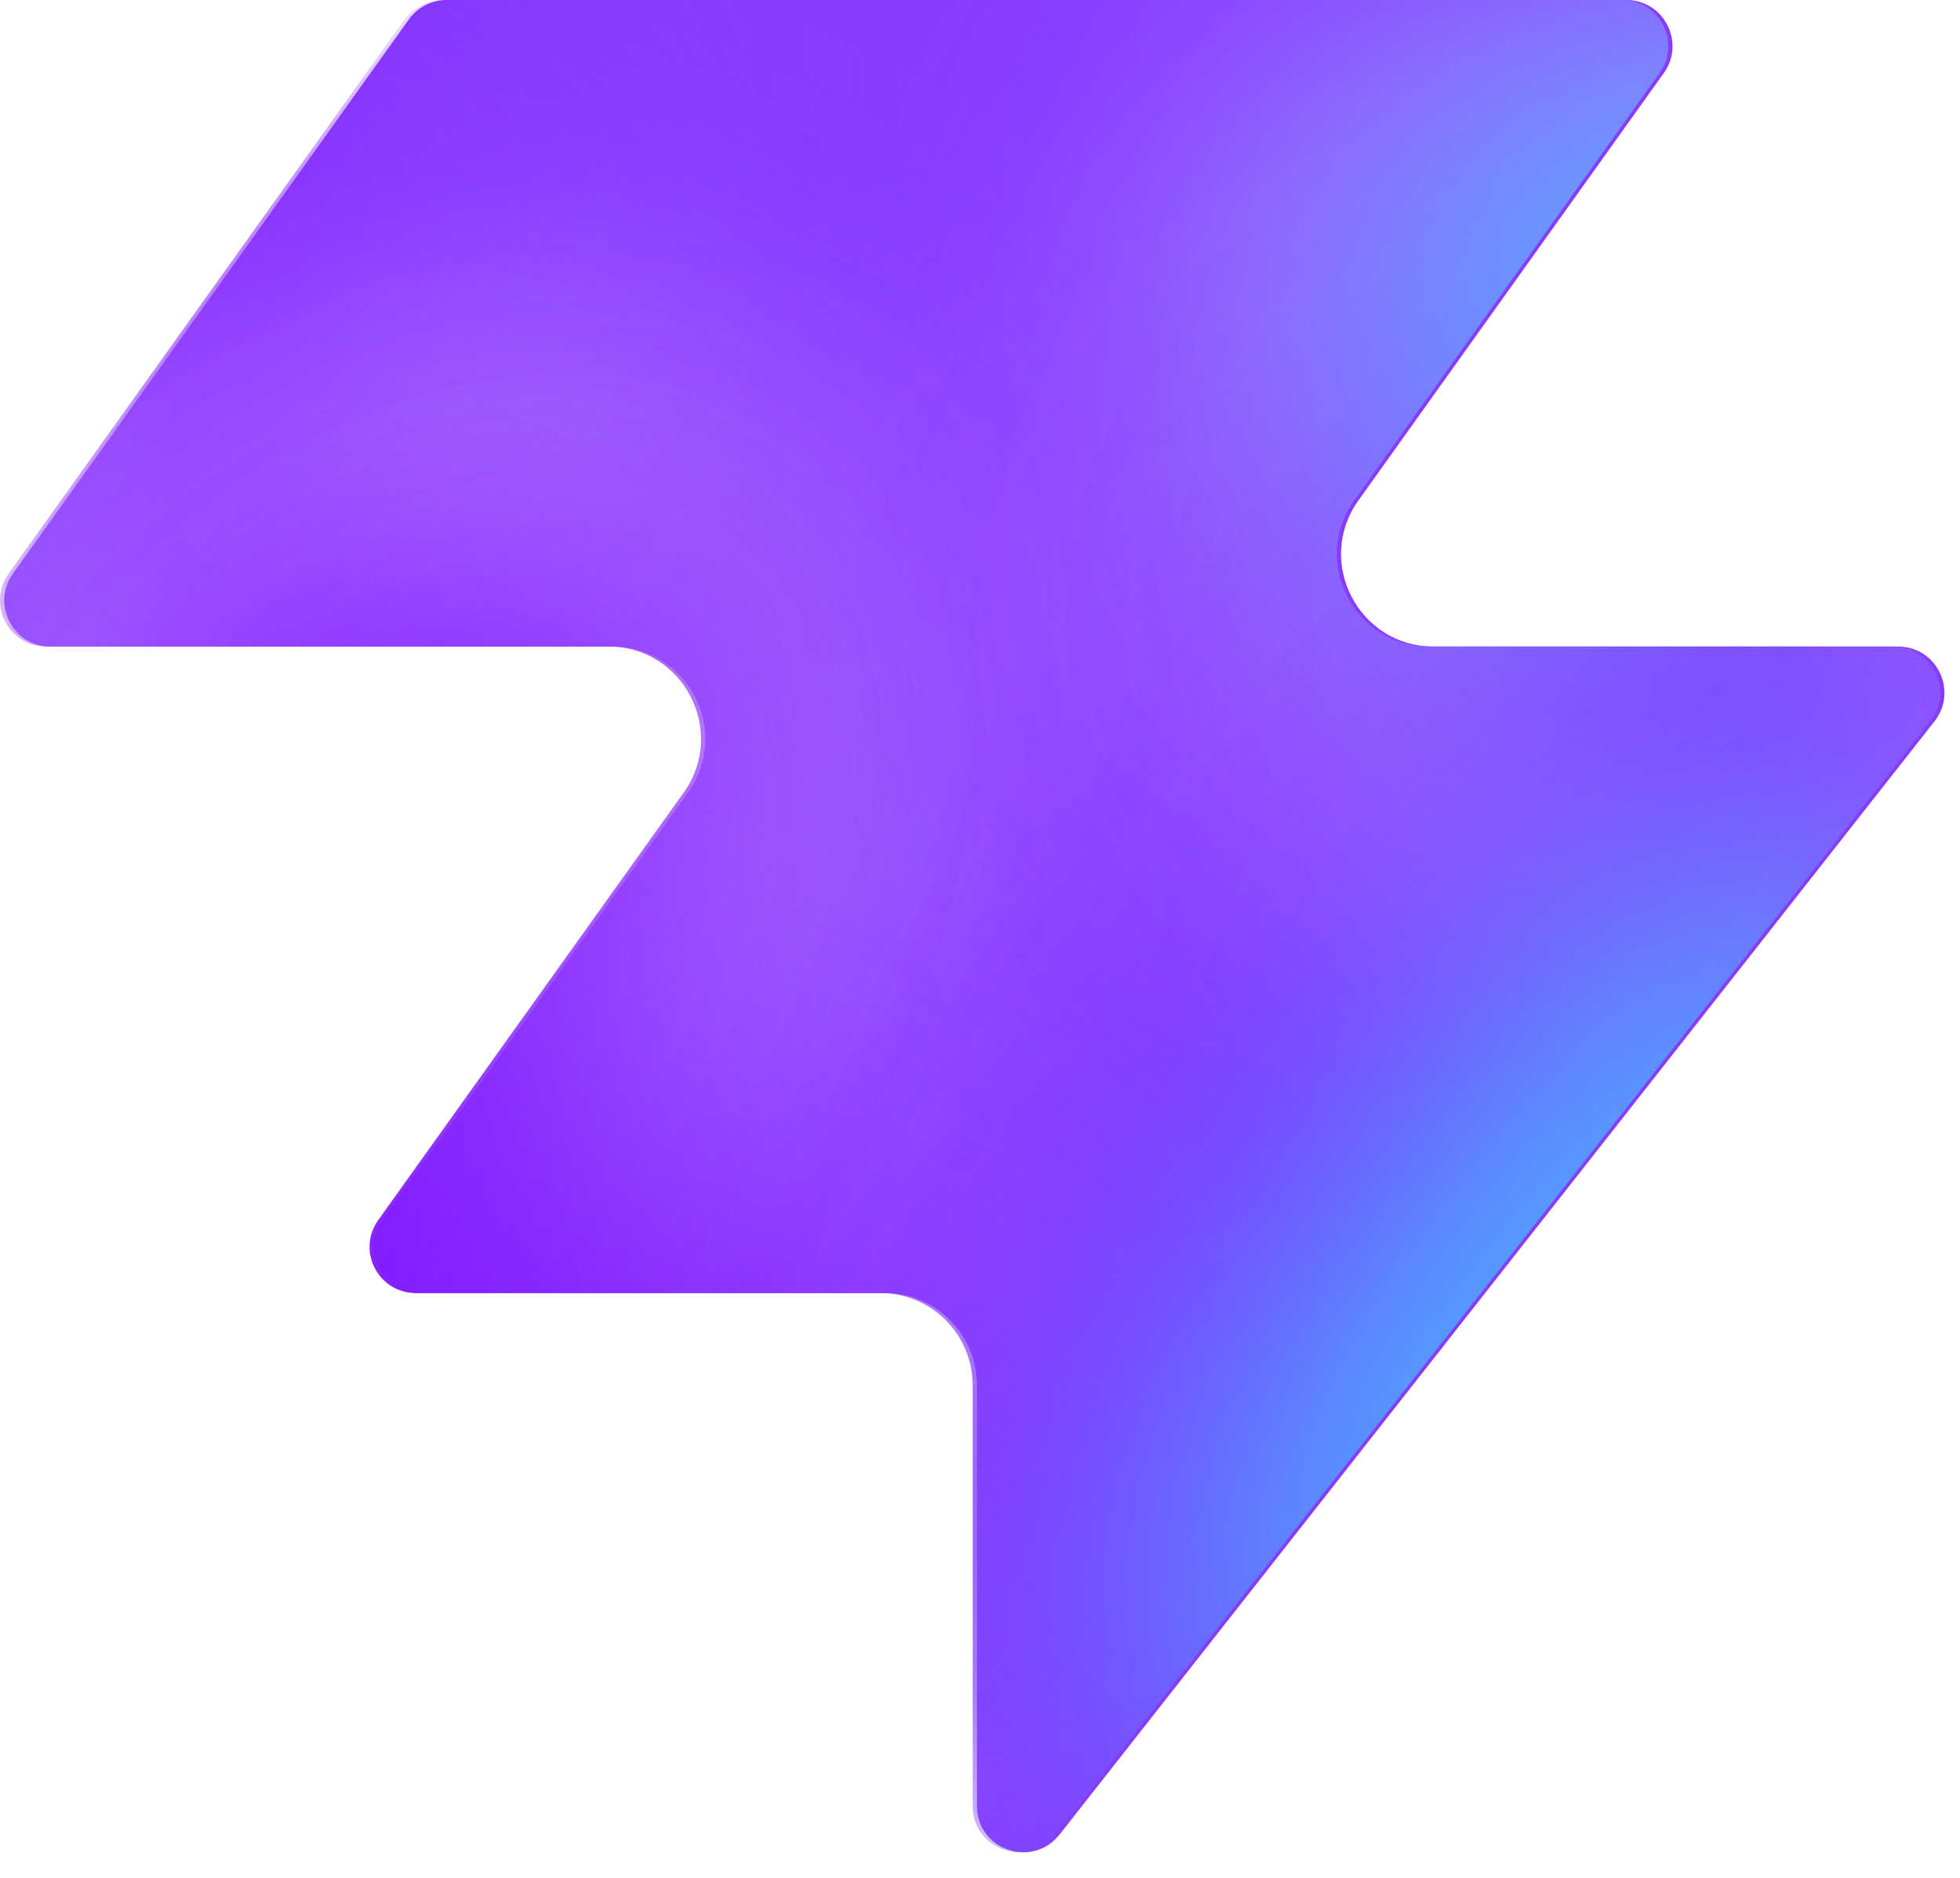
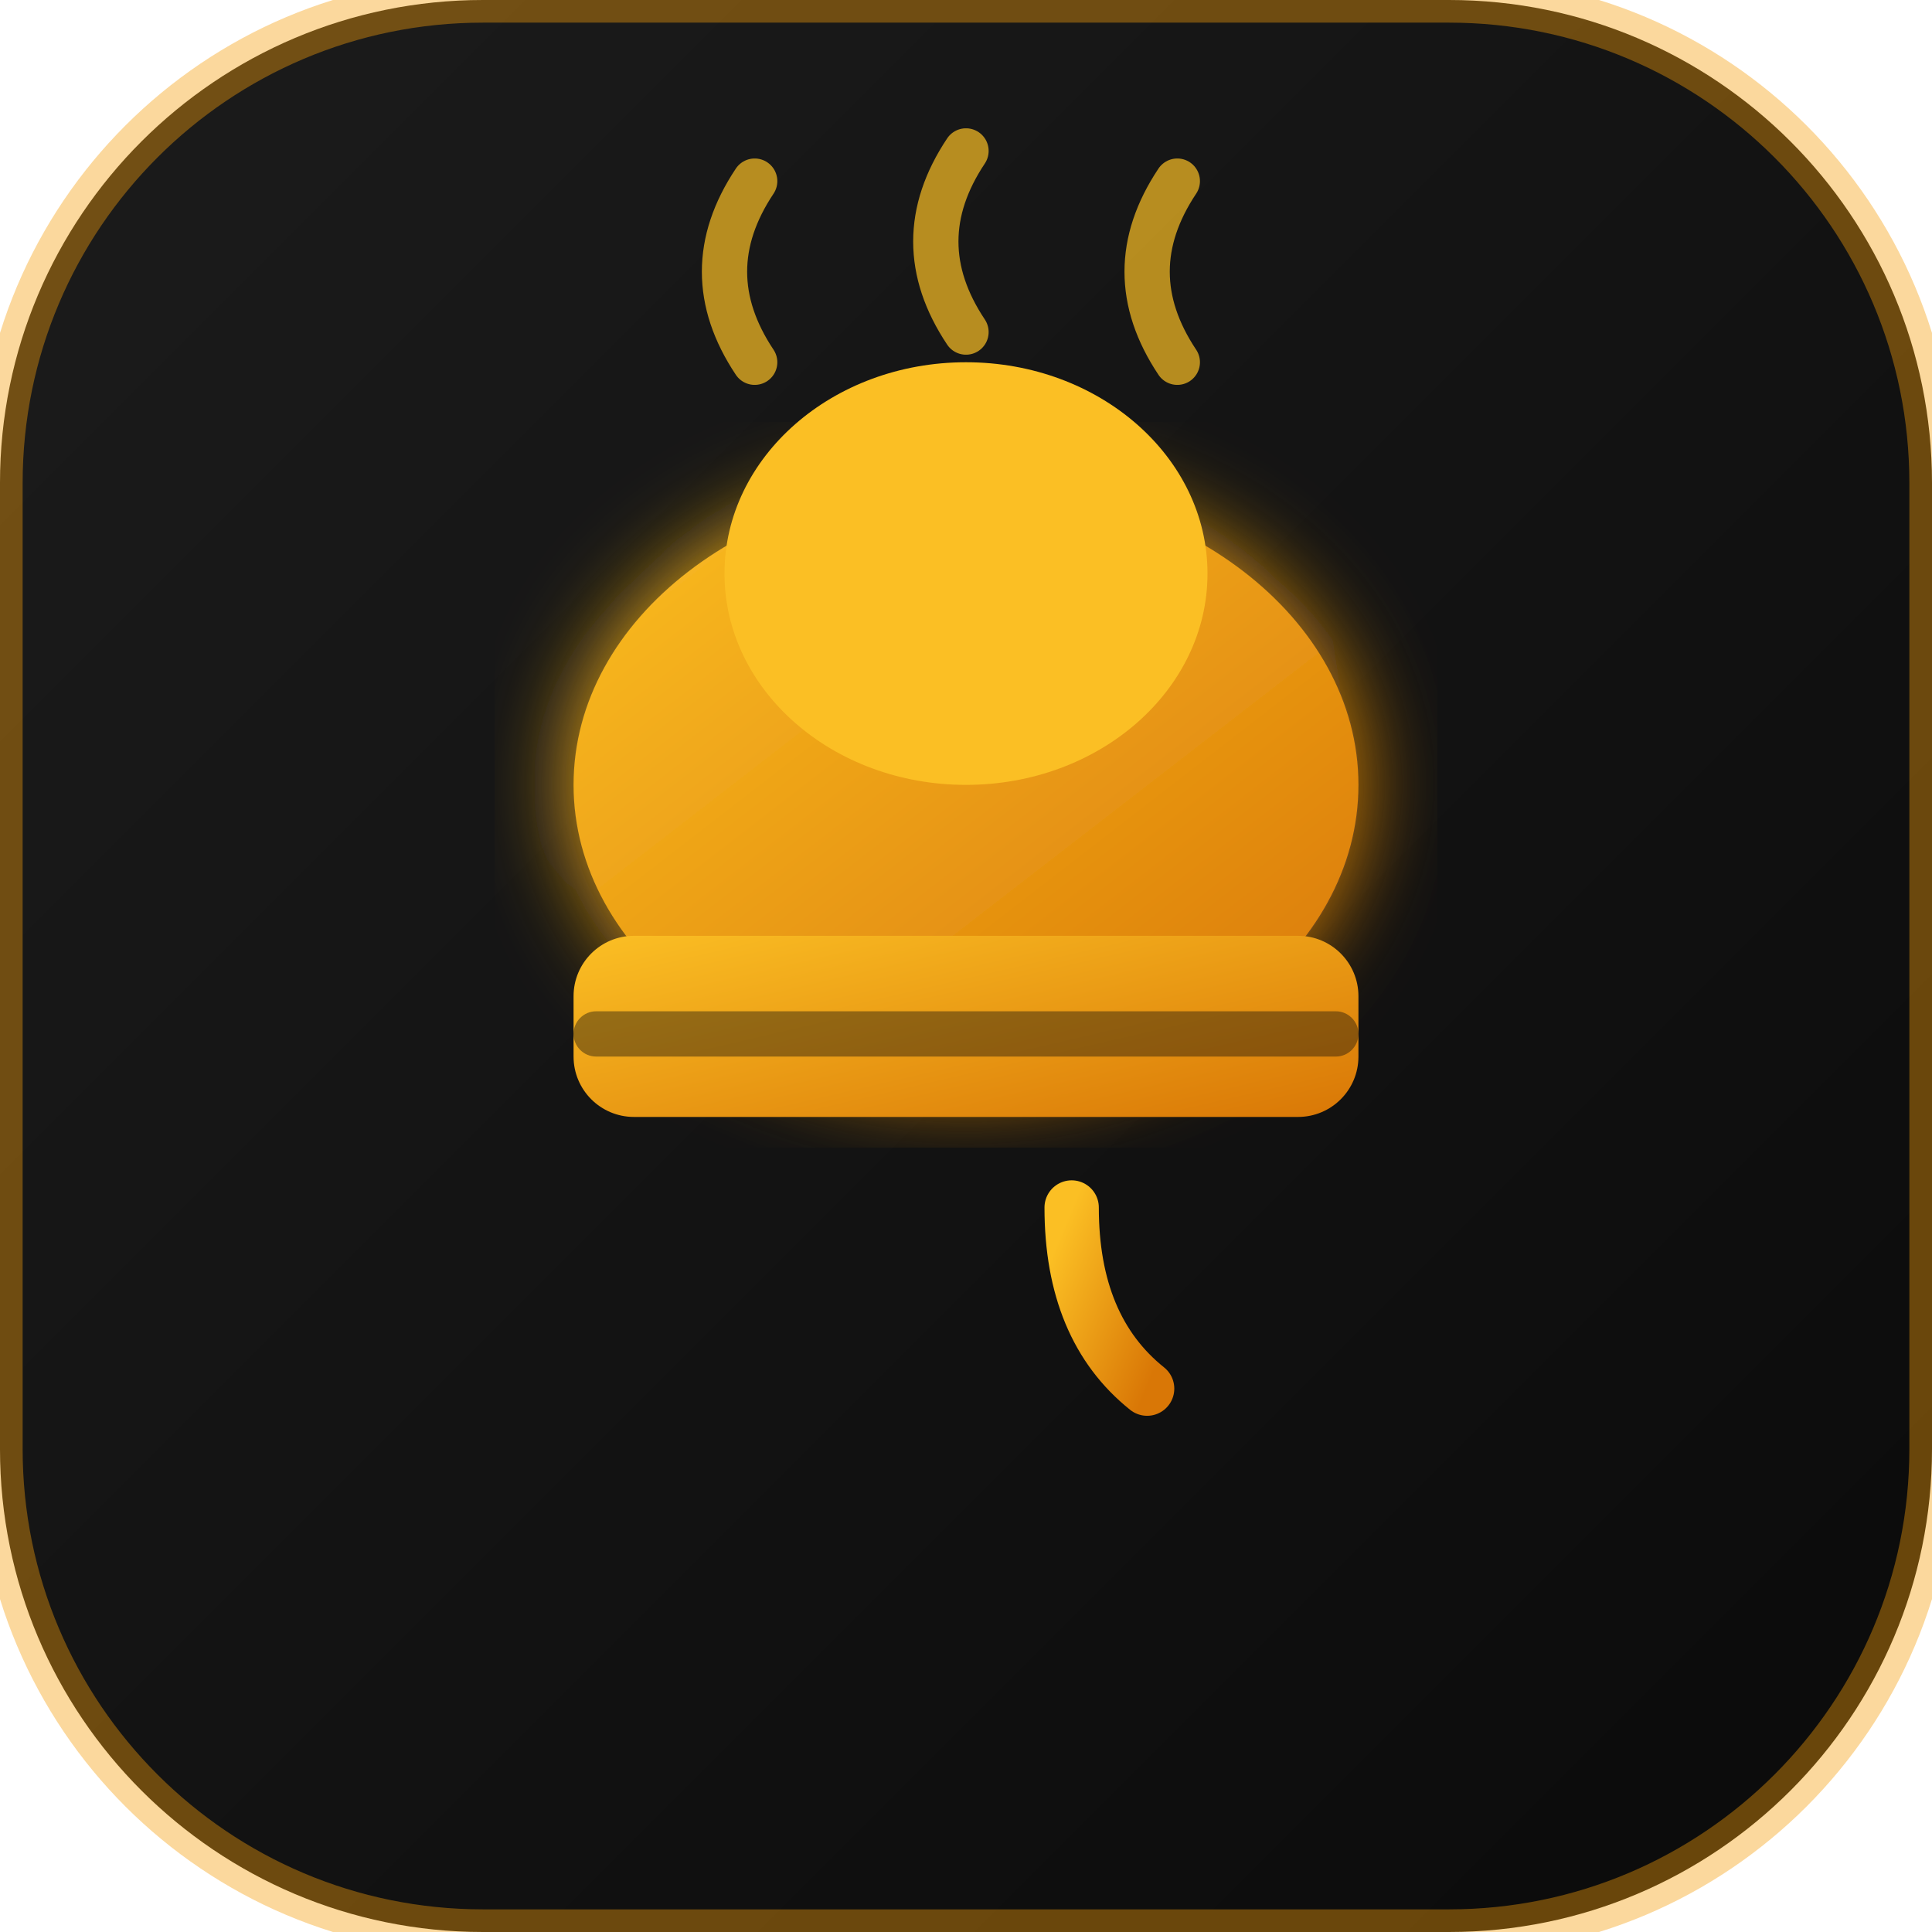
- <svg xmlns="http://www.w3.org/2000/svg" width="48" height="46" fill="none" viewBox="0 0 48 46">
-   <path fill="#863bff" d="M25.946 44.938c-.664.845-2.021.375-2.021-.698V33.937a2.26 2.26 0 0 0-2.262-2.262H10.287c-.92 0-1.456-1.04-.92-1.788l7.48-10.471c1.07-1.497 0-3.578-1.842-3.578H1.237c-.92 0-1.456-1.04-.92-1.788L10.013.474c.214-.297.556-.474.92-.474h28.894c.92 0 1.456 1.04.92 1.788l-7.48 10.471c-1.07 1.498 0 3.579 1.842 3.579h11.377c.943 0 1.473 1.088.89 1.83L25.947 44.94z" style="fill:#863bff;fill:color(display-p3 .525 .23 1);fill-opacity:1" />
-   <mask id="a" width="48" height="46" x="0" y="0" maskUnits="userSpaceOnUse" style="mask-type:alpha">
-     <path fill="#000" d="M25.842 44.938c-.664.844-2.021.375-2.021-.698V33.937a2.26 2.26 0 0 0-2.262-2.262H10.183c-.92 0-1.456-1.04-.92-1.788l7.48-10.471c1.07-1.498 0-3.579-1.842-3.579H1.133c-.92 0-1.456-1.04-.92-1.787L9.91.473c.214-.297.556-.474.92-.474h28.894c.92 0 1.456 1.04.92 1.788l-7.48 10.471c-1.07 1.498 0 3.578 1.842 3.578h11.377c.943 0 1.473 1.088.89 1.832L25.843 44.94z" style="fill:#000;fill-opacity:1" />
-   </mask>
-   <g mask="url(#a)">
-     <g filter="url(#b)">
-       <ellipse cx="5.508" cy="14.704" fill="#ede6ff" rx="5.508" ry="14.704" style="fill:#ede6ff;fill:color(display-p3 .927 .903 1);fill-opacity:1" transform="matrix(.00324 1 1 -.00324 -4.47 31.516)" />
-     </g>
-     <g filter="url(#c)">
-       <ellipse cx="10.399" cy="29.851" fill="#ede6ff" rx="10.399" ry="29.851" style="fill:#ede6ff;fill:color(display-p3 .927 .903 1);fill-opacity:1" transform="matrix(.00324 1 1 -.00324 -39.328 7.883)" />
-     </g>
-     <g filter="url(#d)">
-       <ellipse cx="5.508" cy="30.487" fill="#7e14ff" rx="5.508" ry="30.487" style="fill:#7e14ff;fill:color(display-p3 .492 .077 1);fill-opacity:1" transform="rotate(89.814 -25.913 -14.639)scale(1 -1)" />
-     </g>
-     <g filter="url(#e)">
-       <ellipse cx="5.508" cy="30.599" fill="#7e14ff" rx="5.508" ry="30.599" style="fill:#7e14ff;fill:color(display-p3 .492 .077 1);fill-opacity:1" transform="rotate(89.814 -32.644 -3.334)scale(1 -1)" />
-     </g>
-     <g filter="url(#f)">
-       <ellipse cx="5.508" cy="30.599" fill="#7e14ff" rx="5.508" ry="30.599" style="fill:#7e14ff;fill:color(display-p3 .492 .077 1);fill-opacity:1" transform="matrix(.00324 1 1 -.00324 -34.34 30.47)" />
-     </g>
-     <g filter="url(#g)">
-       <ellipse cx="14.072" cy="22.078" fill="#ede6ff" rx="14.072" ry="22.078" style="fill:#ede6ff;fill:color(display-p3 .927 .903 1);fill-opacity:1" transform="rotate(93.35 24.506 48.493)scale(-1 1)" />
-     </g>
-     <g filter="url(#h)">
-       <ellipse cx="3.47" cy="21.501" fill="#7e14ff" rx="3.47" ry="21.501" style="fill:#7e14ff;fill:color(display-p3 .492 .077 1);fill-opacity:1" transform="rotate(89.009 28.708 47.59)scale(-1 1)" />
-     </g>
-     <g filter="url(#i)">
-       <ellipse cx="3.47" cy="21.501" fill="#7e14ff" rx="3.47" ry="21.501" style="fill:#7e14ff;fill:color(display-p3 .492 .077 1);fill-opacity:1" transform="rotate(89.009 28.708 47.59)scale(-1 1)" />
-     </g>
-     <g filter="url(#j)">
-       <ellipse cx=".387" cy="8.972" fill="#7e14ff" rx="4.407" ry="29.108" style="fill:#7e14ff;fill:color(display-p3 .492 .077 1);fill-opacity:1" transform="rotate(39.51 .387 8.972)" />
-     </g>
-     <g filter="url(#k)">
-       <ellipse cx="47.523" cy="-6.092" fill="#7e14ff" rx="4.407" ry="29.108" style="fill:#7e14ff;fill:color(display-p3 .492 .077 1);fill-opacity:1" transform="rotate(37.892 47.523 -6.092)" />
-     </g>
-     <g filter="url(#l)">
-       <ellipse cx="41.412" cy="6.333" fill="#47bfff" rx="5.971" ry="9.665" style="fill:#47bfff;fill:color(display-p3 .28 .748 1);fill-opacity:1" transform="rotate(37.892 41.412 6.333)" />
-     </g>
-     <g filter="url(#m)">
-       <ellipse cx="-1.879" cy="38.332" fill="#7e14ff" rx="4.407" ry="29.108" style="fill:#7e14ff;fill:color(display-p3 .492 .077 1);fill-opacity:1" transform="rotate(37.892 -1.88 38.332)" />
-     </g>
-     <g filter="url(#n)">
-       <ellipse cx="-1.879" cy="38.332" fill="#7e14ff" rx="4.407" ry="29.108" style="fill:#7e14ff;fill:color(display-p3 .492 .077 1);fill-opacity:1" transform="rotate(37.892 -1.88 38.332)" />
-     </g>
-     <g filter="url(#o)">
-       <ellipse cx="35.651" cy="29.907" fill="#7e14ff" rx="4.407" ry="29.108" style="fill:#7e14ff;fill:color(display-p3 .492 .077 1);fill-opacity:1" transform="rotate(37.892 35.651 29.907)" />
-     </g>
-     <g filter="url(#p)">
-       <ellipse cx="38.418" cy="32.4" fill="#47bfff" rx="5.971" ry="15.297" style="fill:#47bfff;fill:color(display-p3 .28 .748 1);fill-opacity:1" transform="rotate(37.892 38.418 32.4)" />
-     </g>
-   </g>
+ <svg xmlns="http://www.w3.org/2000/svg" viewBox="0 0 64 64">
  <defs>
-     <filter id="b" width="60.045" height="41.654" x="-19.77" y="16.149" color-interpolation-filters="sRGB" filterUnits="userSpaceOnUse">
-       <feFlood flood-opacity="0" result="BackgroundImageFix" />
-       <feBlend in="SourceGraphic" in2="BackgroundImageFix" result="shape" />
-       <feGaussianBlur result="effect1_foregroundBlur_2002_17158" stdDeviation="7.659" />
-     </filter>
-     <filter id="c" width="90.34" height="51.437" x="-54.613" y="-7.533" color-interpolation-filters="sRGB" filterUnits="userSpaceOnUse">
-       <feFlood flood-opacity="0" result="BackgroundImageFix" />
-       <feBlend in="SourceGraphic" in2="BackgroundImageFix" result="shape" />
-       <feGaussianBlur result="effect1_foregroundBlur_2002_17158" stdDeviation="7.659" />
-     </filter>
-     <filter id="d" width="79.355" height="29.4" x="-49.64" y="2.03" color-interpolation-filters="sRGB" filterUnits="userSpaceOnUse">
-       <feFlood flood-opacity="0" result="BackgroundImageFix" />
-       <feBlend in="SourceGraphic" in2="BackgroundImageFix" result="shape" />
-       <feGaussianBlur result="effect1_foregroundBlur_2002_17158" stdDeviation="4.596" />
-     </filter>
-     <filter id="e" width="79.579" height="29.4" x="-45.045" y="20.029" color-interpolation-filters="sRGB" filterUnits="userSpaceOnUse">
-       <feFlood flood-opacity="0" result="BackgroundImageFix" />
-       <feBlend in="SourceGraphic" in2="BackgroundImageFix" result="shape" />
-       <feGaussianBlur result="effect1_foregroundBlur_2002_17158" stdDeviation="4.596" />
-     </filter>
-     <filter id="f" width="79.579" height="29.4" x="-43.513" y="21.178" color-interpolation-filters="sRGB" filterUnits="userSpaceOnUse">
-       <feFlood flood-opacity="0" result="BackgroundImageFix" />
-       <feBlend in="SourceGraphic" in2="BackgroundImageFix" result="shape" />
-       <feGaussianBlur result="effect1_foregroundBlur_2002_17158" stdDeviation="4.596" />
-     </filter>
-     <filter id="g" width="74.749" height="58.852" x="15.756" y="-17.901" color-interpolation-filters="sRGB" filterUnits="userSpaceOnUse">
-       <feFlood flood-opacity="0" result="BackgroundImageFix" />
-       <feBlend in="SourceGraphic" in2="BackgroundImageFix" result="shape" />
-       <feGaussianBlur result="effect1_foregroundBlur_2002_17158" stdDeviation="7.659" />
-     </filter>
-     <filter id="h" width="61.377" height="25.362" x="23.548" y="2.284" color-interpolation-filters="sRGB" filterUnits="userSpaceOnUse">
-       <feFlood flood-opacity="0" result="BackgroundImageFix" />
-       <feBlend in="SourceGraphic" in2="BackgroundImageFix" result="shape" />
-       <feGaussianBlur result="effect1_foregroundBlur_2002_17158" stdDeviation="4.596" />
-     </filter>
-     <filter id="i" width="61.377" height="25.362" x="23.548" y="2.284" color-interpolation-filters="sRGB" filterUnits="userSpaceOnUse">
-       <feFlood flood-opacity="0" result="BackgroundImageFix" />
-       <feBlend in="SourceGraphic" in2="BackgroundImageFix" result="shape" />
-       <feGaussianBlur result="effect1_foregroundBlur_2002_17158" stdDeviation="4.596" />
-     </filter>
-     <filter id="j" width="56.045" height="63.649" x="-27.636" y="-22.853" color-interpolation-filters="sRGB" filterUnits="userSpaceOnUse">
-       <feFlood flood-opacity="0" result="BackgroundImageFix" />
-       <feBlend in="SourceGraphic" in2="BackgroundImageFix" result="shape" />
-       <feGaussianBlur result="effect1_foregroundBlur_2002_17158" stdDeviation="4.596" />
-     </filter>
-     <filter id="k" width="54.814" height="64.646" x="20.116" y="-38.415" color-interpolation-filters="sRGB" filterUnits="userSpaceOnUse">
-       <feFlood flood-opacity="0" result="BackgroundImageFix" />
-       <feBlend in="SourceGraphic" in2="BackgroundImageFix" result="shape" />
-       <feGaussianBlur result="effect1_foregroundBlur_2002_17158" stdDeviation="4.596" />
-     </filter>
-     <filter id="l" width="33.541" height="35.313" x="24.641" y="-11.323" color-interpolation-filters="sRGB" filterUnits="userSpaceOnUse">
-       <feFlood flood-opacity="0" result="BackgroundImageFix" />
-       <feBlend in="SourceGraphic" in2="BackgroundImageFix" result="shape" />
-       <feGaussianBlur result="effect1_foregroundBlur_2002_17158" stdDeviation="4.596" />
-     </filter>
-     <filter id="m" width="54.814" height="64.646" x="-29.286" y="6.009" color-interpolation-filters="sRGB" filterUnits="userSpaceOnUse">
-       <feFlood flood-opacity="0" result="BackgroundImageFix" />
-       <feBlend in="SourceGraphic" in2="BackgroundImageFix" result="shape" />
-       <feGaussianBlur result="effect1_foregroundBlur_2002_17158" stdDeviation="4.596" />
-     </filter>
-     <filter id="n" width="54.814" height="64.646" x="-29.286" y="6.009" color-interpolation-filters="sRGB" filterUnits="userSpaceOnUse">
-       <feFlood flood-opacity="0" result="BackgroundImageFix" />
-       <feBlend in="SourceGraphic" in2="BackgroundImageFix" result="shape" />
-       <feGaussianBlur result="effect1_foregroundBlur_2002_17158" stdDeviation="4.596" />
-     </filter>
-     <filter id="o" width="54.814" height="64.646" x="8.244" y="-2.416" color-interpolation-filters="sRGB" filterUnits="userSpaceOnUse">
-       <feFlood flood-opacity="0" result="BackgroundImageFix" />
-       <feBlend in="SourceGraphic" in2="BackgroundImageFix" result="shape" />
-       <feGaussianBlur result="effect1_foregroundBlur_2002_17158" stdDeviation="4.596" />
-     </filter>
-     <filter id="p" width="39.409" height="43.623" x="18.713" y="10.588" color-interpolation-filters="sRGB" filterUnits="userSpaceOnUse">
-       <feFlood flood-opacity="0" result="BackgroundImageFix" />
-       <feBlend in="SourceGraphic" in2="BackgroundImageFix" result="shape" />
-       <feGaussianBlur result="effect1_foregroundBlur_2002_17158" stdDeviation="4.596" />
+     <linearGradient id="gold" x1="0%" y1="0%" x2="100%" y2="100%">
+       <stop offset="0%" stop-color="#fbbf24" />
+       <stop offset="100%" stop-color="#d97706" />
+     </linearGradient>
+     <linearGradient id="bg" x1="0%" y1="0%" x2="100%" y2="100%">
+       <stop offset="0%" stop-color="#1c1c1c" />
+       <stop offset="100%" stop-color="#0a0a0a" />
+     </linearGradient>
+     <filter id="glow">
+       <feGaussianBlur stdDeviation="1.5" result="blur" />
+       <feMerge>
+         <feMergeNode in="blur" />
+         <feMergeNode in="SourceGraphic" />
+       </feMerge>
    </filter>
  </defs>
+   <rect width="64" height="64" rx="16" fill="url(#bg)" />
+   <rect width="64" height="64" rx="16" fill="none" stroke="#f59e0b" stroke-width="1.5" stroke-opacity="0.4" />
+   <ellipse cx="32" cy="26" rx="13" ry="10" fill="url(#gold)" filter="url(#glow)" />
+   <ellipse cx="32" cy="19" rx="8" ry="7" fill="#fbbf24" />
+   <rect x="19" y="31" width="26" height="6" rx="2" fill="url(#gold)" />
+   <rect x="19" y="33.5" width="26" height="1.5" rx="0.75" fill="#0a0a0a" opacity="0.4" />
+   <path d="M25 12 Q23 9 25 6" stroke="#fbbf24" stroke-width="1.5" stroke-linecap="round" fill="none" opacity="0.7" />
+   <path d="M32 11 Q30 8 32 5" stroke="#fbbf24" stroke-width="1.5" stroke-linecap="round" fill="none" opacity="0.7" />
+   <path d="M39 12 Q37 9 39 6" stroke="#fbbf24" stroke-width="1.5" stroke-linecap="round" fill="none" opacity="0.7" />
+   <line x1="26" y1="40" x2="26" y2="58" stroke="url(#gold)" stroke-width="2" stroke-linecap="round" />
+   <line x1="23" y1="40" x2="23" y2="46" stroke="url(#gold)" stroke-width="1.5" stroke-linecap="round" />
+   <line x1="26" y1="40" x2="26" y2="46" stroke="url(#gold)" stroke-width="1.5" stroke-linecap="round" />
+   <line x1="29" y1="40" x2="29" y2="46" stroke="url(#gold)" stroke-width="1.5" stroke-linecap="round" />
+   <line x1="38" y1="40" x2="38" y2="58" stroke="url(#gold)" stroke-width="2" stroke-linecap="round" />
+   <path d="M35.5 40 Q35.5 44 38 46" stroke="url(#gold)" stroke-width="1.8" stroke-linecap="round" fill="none" />
</svg>
